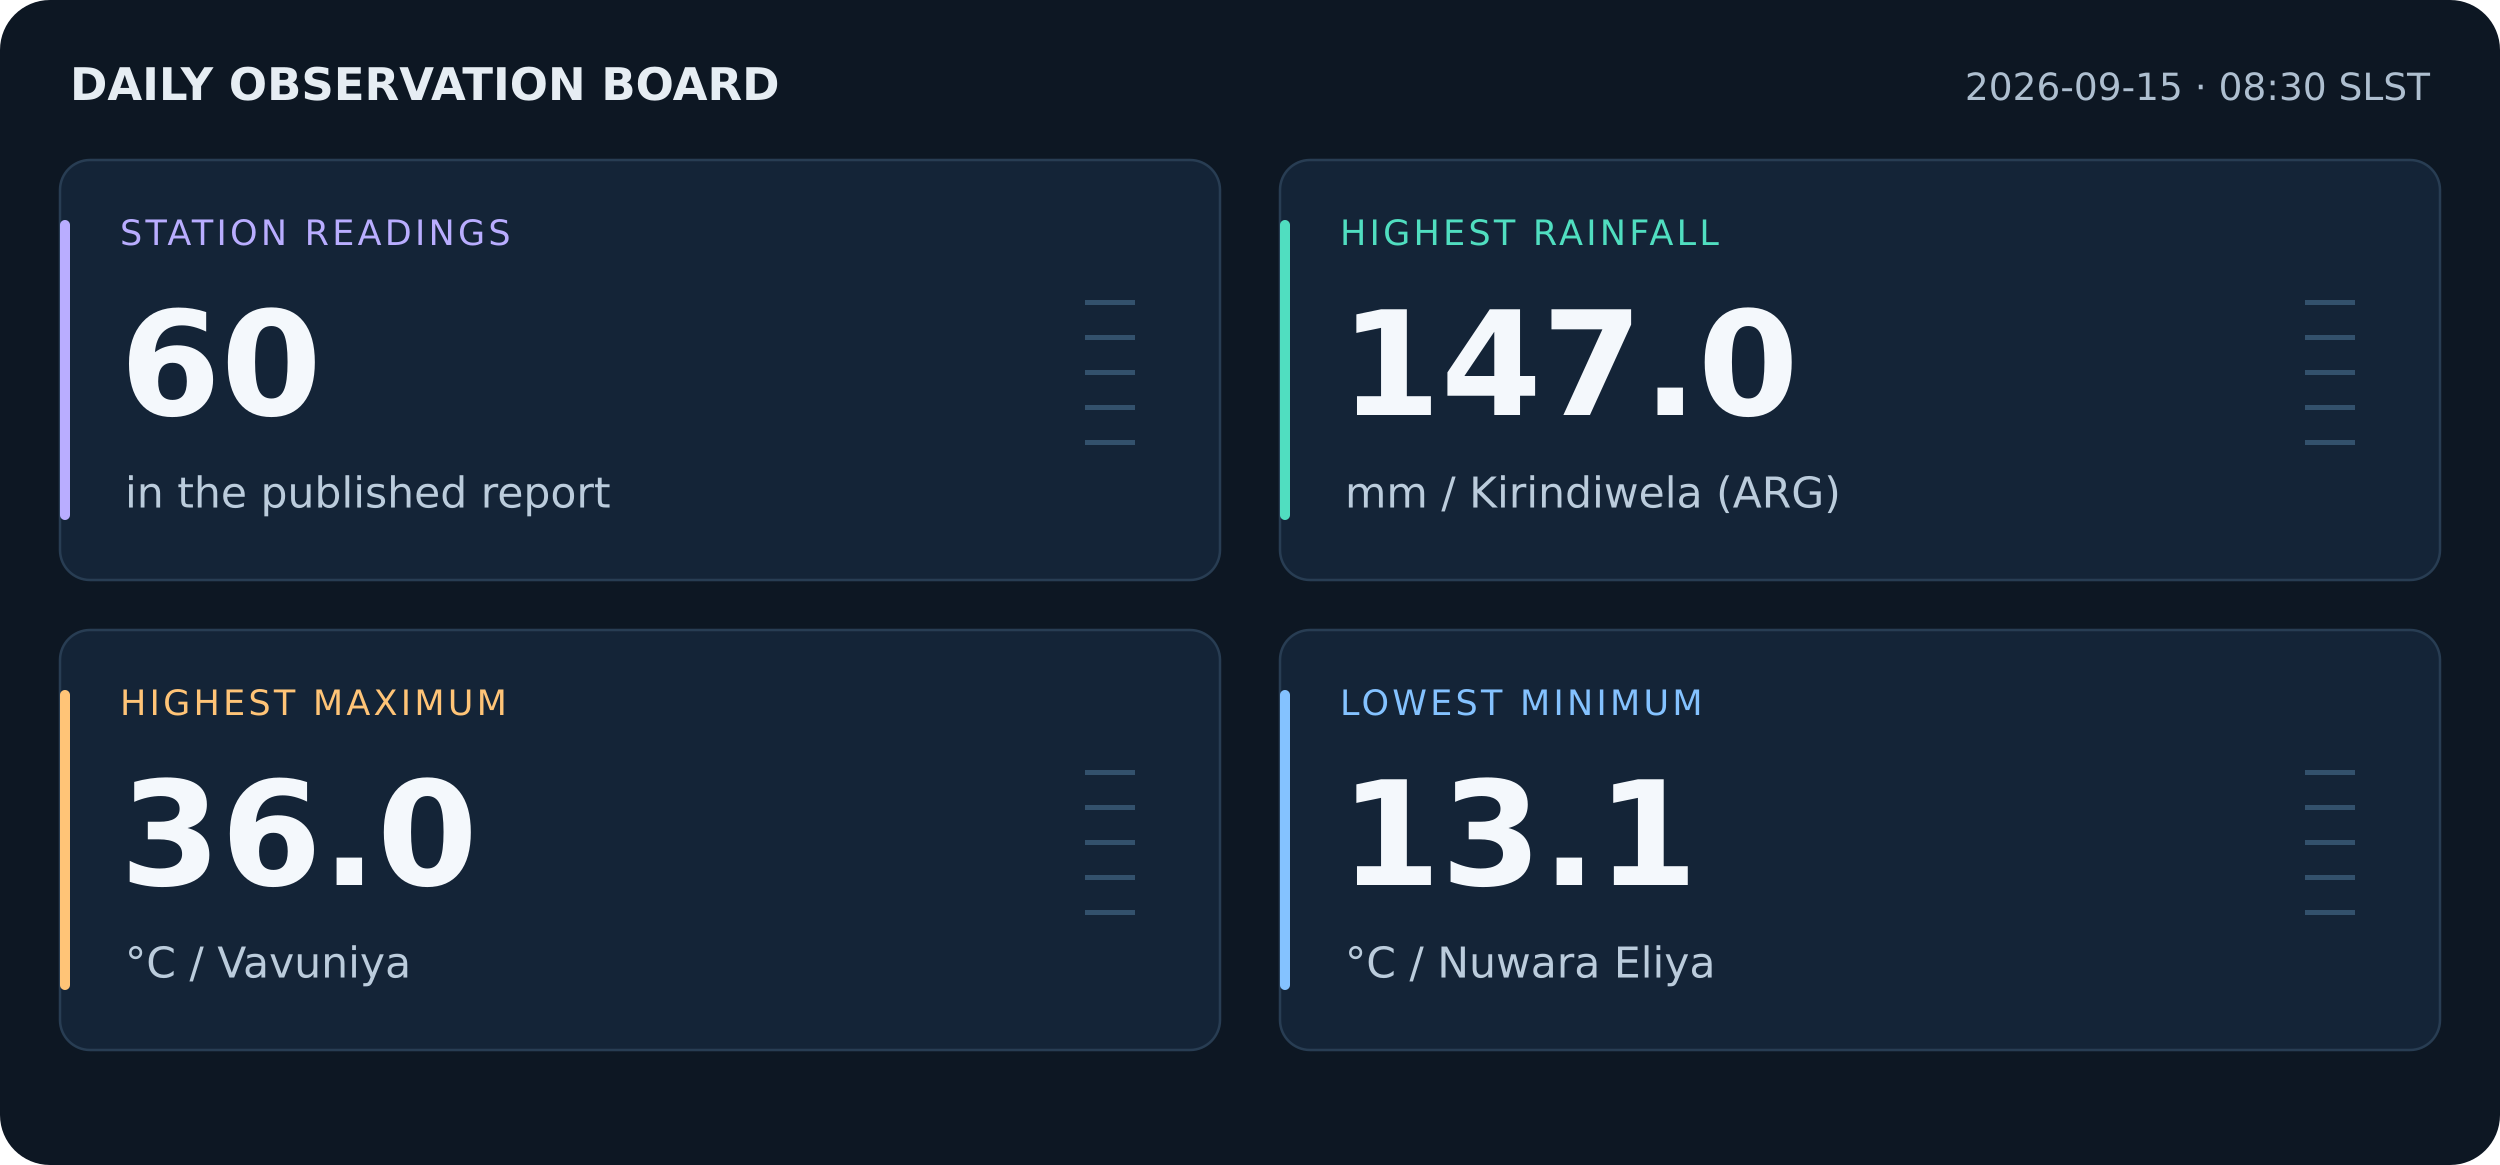
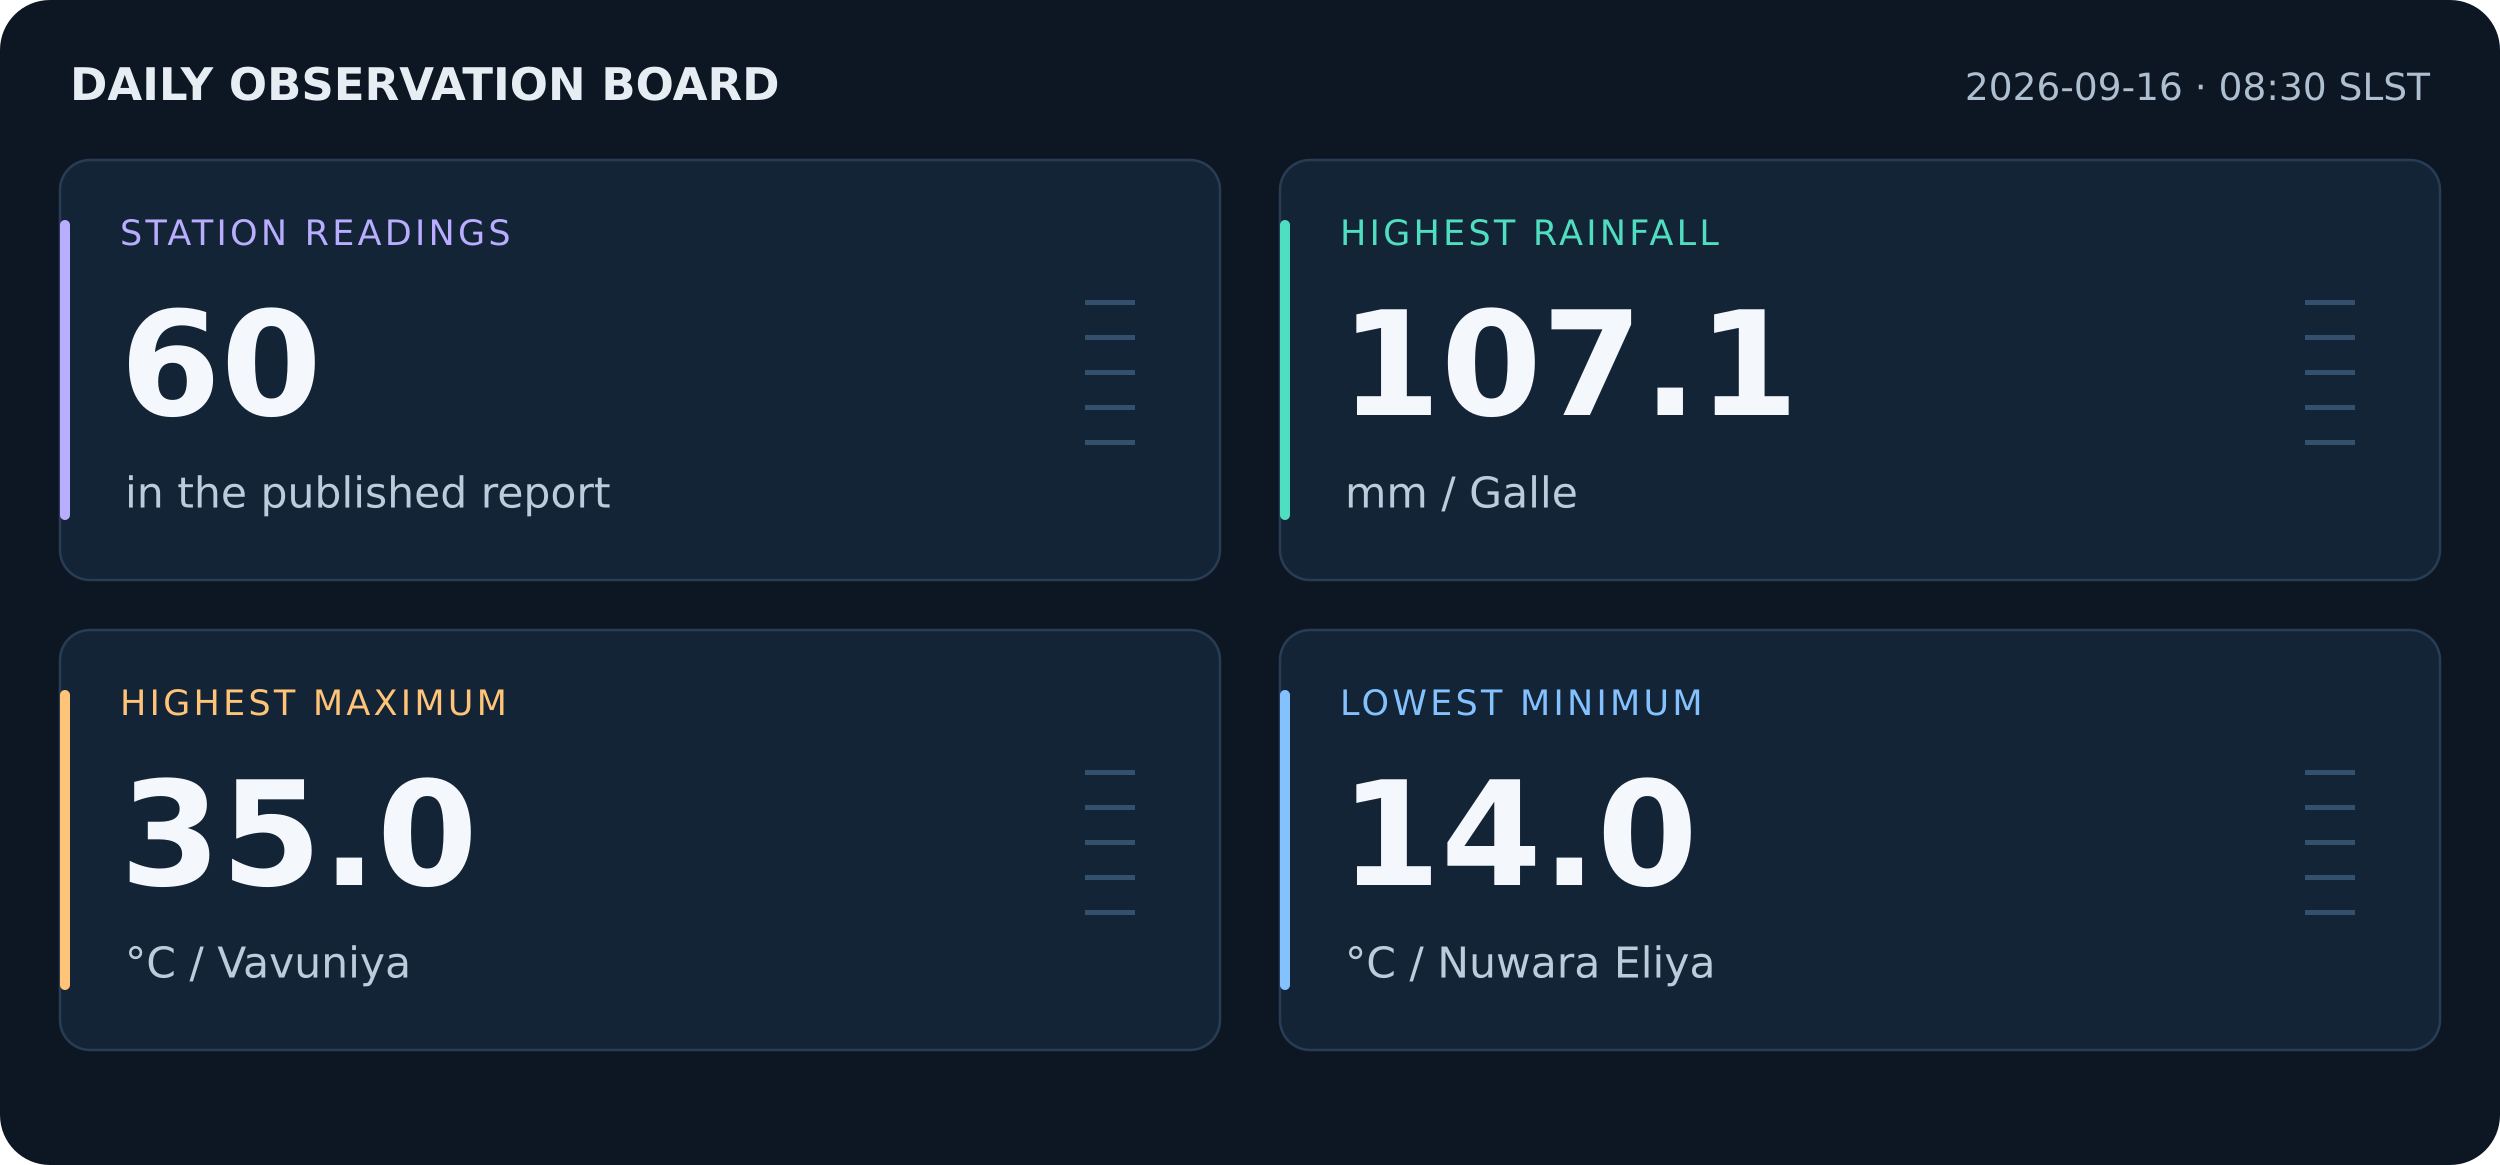
<svg xmlns="http://www.w3.org/2000/svg" width="1000" height="466" viewBox="0 0 1000 466" role="img" aria-labelledby="title desc">
  <rect width="1000" height="466" rx="20" fill="#0d1723" />
  <g font-family="Segoe UI,DejaVu Sans,sans-serif">
    <text x="28" y="40" font-size="18" font-weight="700" fill="#e6edf3">DAILY OBSERVATION BOARD</text>
-     <text x="972" y="40" text-anchor="end" font-size="15" fill="#aebfd0">2026-09-15 · 08:30 SLST</text>
+     <text x="972" y="40" text-anchor="end" font-size="15" fill="#aebfd0">2026-09-16 · 08:30 SLST</text>
    <rect x="24" y="64" width="464" height="168" rx="12" fill="#142437" stroke="#283d53" />
    <rect x="24" y="88" width="4" height="120" rx="2" fill="#b9adff" />
    <text x="48" y="98" font-size="14" letter-spacing="1.3" fill="#b9adff">STATION READINGS</text>
    <text x="48" y="166" font-size="58" font-weight="700" fill="#f4f8fc">60</text>
    <text x="50" y="203" font-size="17" fill="#bbccdc">in the published report</text>
    <line x1="434" x2="454" y1="121" y2="121" stroke="#33516c" stroke-width="2" />
    <line x1="434" x2="454" y1="135" y2="135" stroke="#33516c" stroke-width="2" />
    <line x1="434" x2="454" y1="149" y2="149" stroke="#33516c" stroke-width="2" />
    <line x1="434" x2="454" y1="163" y2="163" stroke="#33516c" stroke-width="2" />
    <line x1="434" x2="454" y1="177" y2="177" stroke="#33516c" stroke-width="2" />
    <rect x="512" y="64" width="464" height="168" rx="12" fill="#142437" stroke="#283d53" />
    <rect x="512" y="88" width="4" height="120" rx="2" fill="#50dec0" />
    <text x="536" y="98" font-size="14" letter-spacing="1.3" fill="#50dec0">HIGHEST RAINFALL</text>
-     <text x="536" y="166" font-size="58" font-weight="700" fill="#f4f8fc">147.0</text>
-     <text x="538" y="203" font-size="17" fill="#bbccdc">mm / Kirindiwela (ARG)</text>
+     <text x="536" y="166" font-size="58" font-weight="700" fill="#f4f8fc">107.1</text>
+     <text x="538" y="203" font-size="17" fill="#bbccdc">mm / Galle</text>
    <line x1="922" x2="942" y1="121" y2="121" stroke="#33516c" stroke-width="2" />
    <line x1="922" x2="942" y1="135" y2="135" stroke="#33516c" stroke-width="2" />
    <line x1="922" x2="942" y1="149" y2="149" stroke="#33516c" stroke-width="2" />
    <line x1="922" x2="942" y1="163" y2="163" stroke="#33516c" stroke-width="2" />
    <line x1="922" x2="942" y1="177" y2="177" stroke="#33516c" stroke-width="2" />
    <rect x="24" y="252" width="464" height="168" rx="12" fill="#142437" stroke="#283d53" />
    <rect x="24" y="276" width="4" height="120" rx="2" fill="#ffc477" />
    <text x="48" y="286" font-size="14" letter-spacing="1.3" fill="#ffc477">HIGHEST MAXIMUM</text>
-     <text x="48" y="354" font-size="58" font-weight="700" fill="#f4f8fc">36.0</text>
+     <text x="48" y="354" font-size="58" font-weight="700" fill="#f4f8fc">35.0</text>
    <text x="50" y="391" font-size="17" fill="#bbccdc">°C / Vavuniya</text>
    <line x1="434" x2="454" y1="309" y2="309" stroke="#33516c" stroke-width="2" />
    <line x1="434" x2="454" y1="323" y2="323" stroke="#33516c" stroke-width="2" />
    <line x1="434" x2="454" y1="337" y2="337" stroke="#33516c" stroke-width="2" />
    <line x1="434" x2="454" y1="351" y2="351" stroke="#33516c" stroke-width="2" />
    <line x1="434" x2="454" y1="365" y2="365" stroke="#33516c" stroke-width="2" />
    <rect x="512" y="252" width="464" height="168" rx="12" fill="#142437" stroke="#283d53" />
    <rect x="512" y="276" width="4" height="120" rx="2" fill="#84c2ff" />
    <text x="536" y="286" font-size="14" letter-spacing="1.3" fill="#84c2ff">LOWEST MINIMUM</text>
-     <text x="536" y="354" font-size="58" font-weight="700" fill="#f4f8fc">13.1</text>
+     <text x="536" y="354" font-size="58" font-weight="700" fill="#f4f8fc">14.0</text>
    <text x="538" y="391" font-size="17" fill="#bbccdc">°C / Nuwara Eliya</text>
    <line x1="922" x2="942" y1="309" y2="309" stroke="#33516c" stroke-width="2" />
    <line x1="922" x2="942" y1="323" y2="323" stroke="#33516c" stroke-width="2" />
    <line x1="922" x2="942" y1="337" y2="337" stroke="#33516c" stroke-width="2" />
    <line x1="922" x2="942" y1="351" y2="351" stroke="#33516c" stroke-width="2" />
    <line x1="922" x2="942" y1="365" y2="365" stroke="#33516c" stroke-width="2" />
  </g>
</svg>
